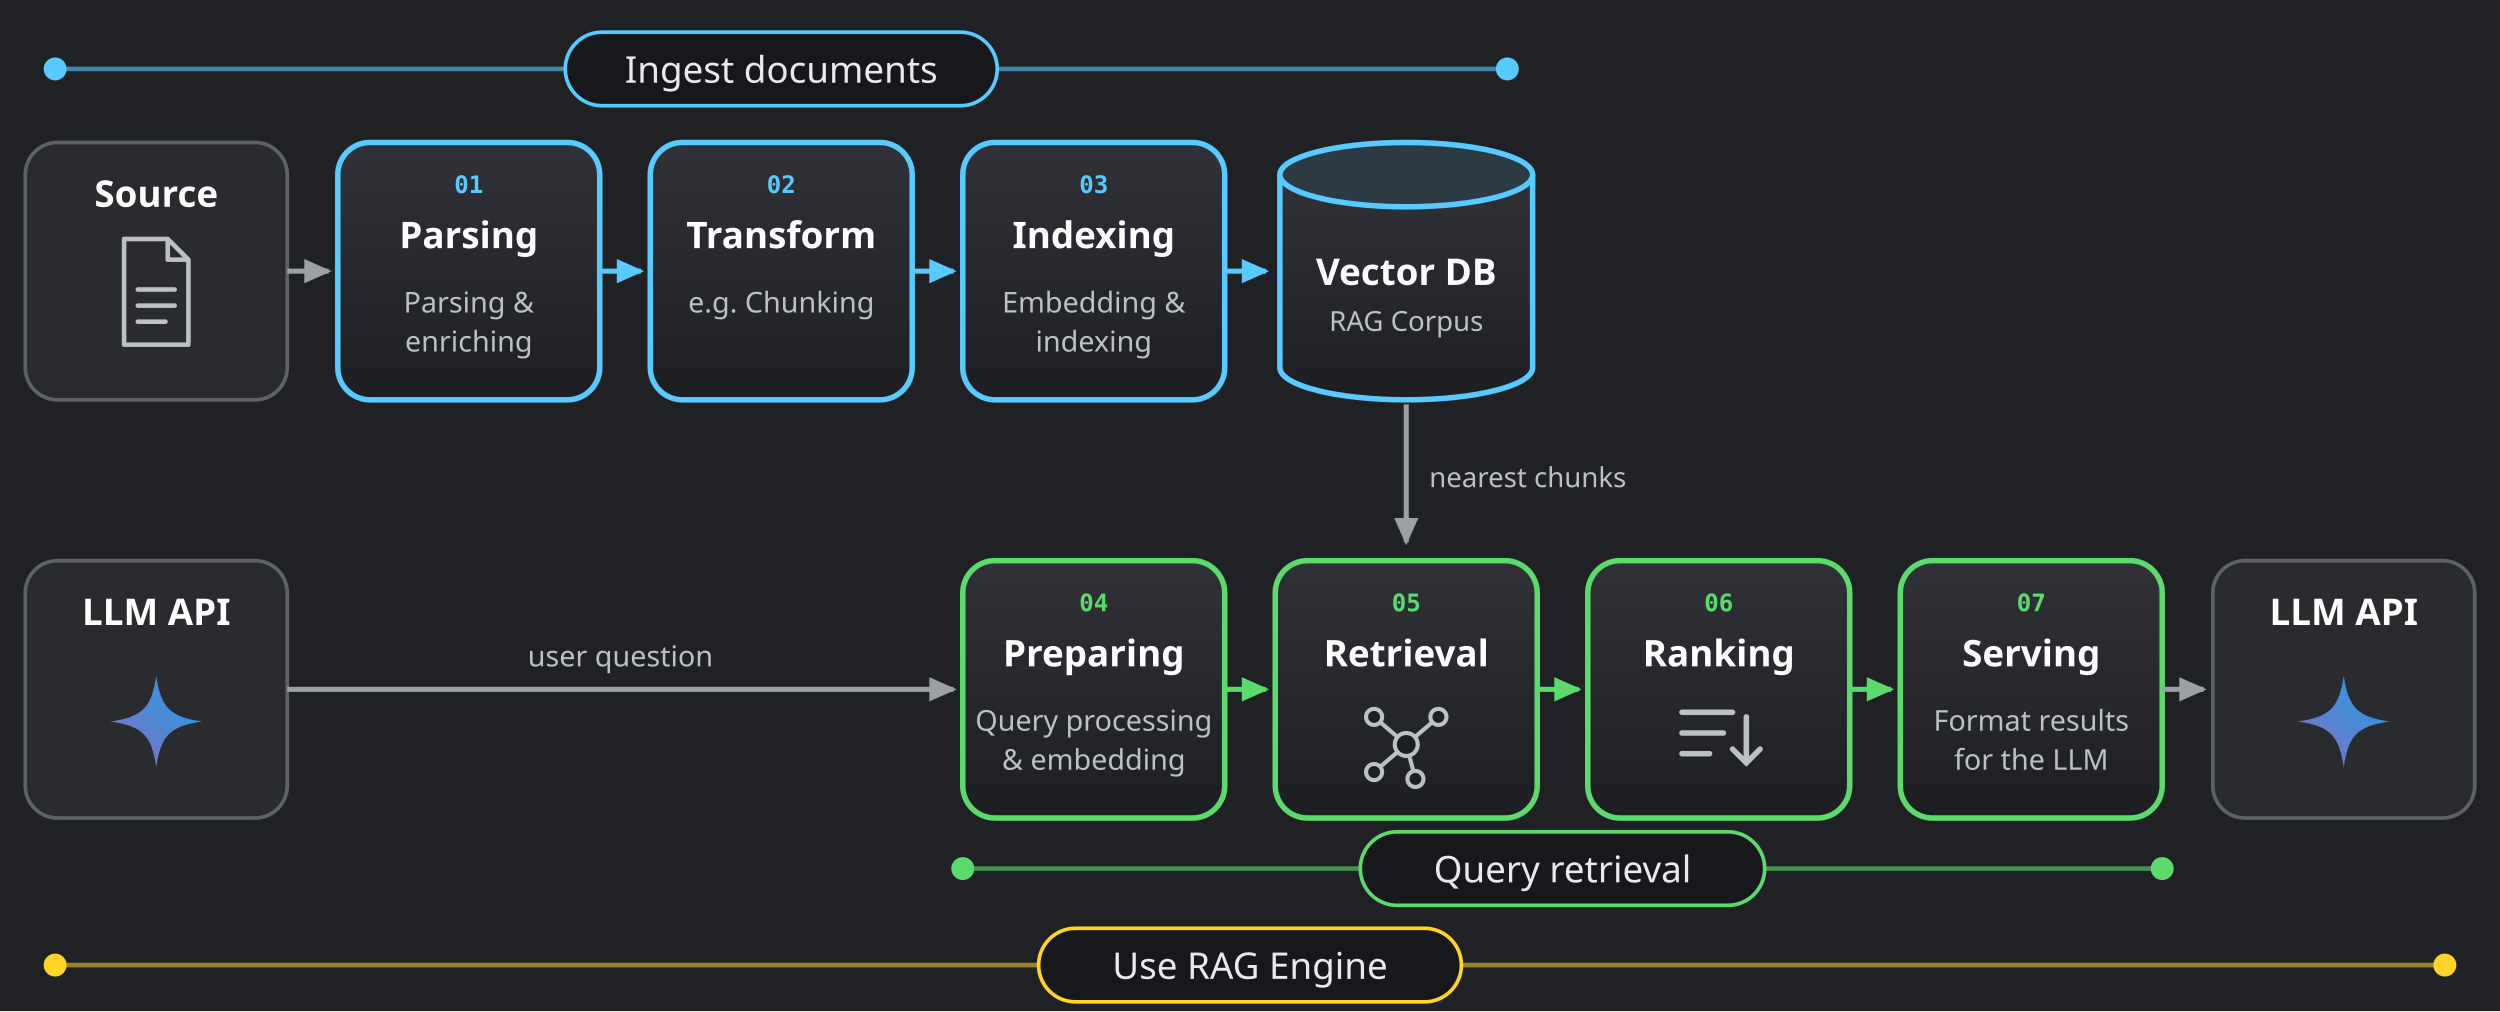
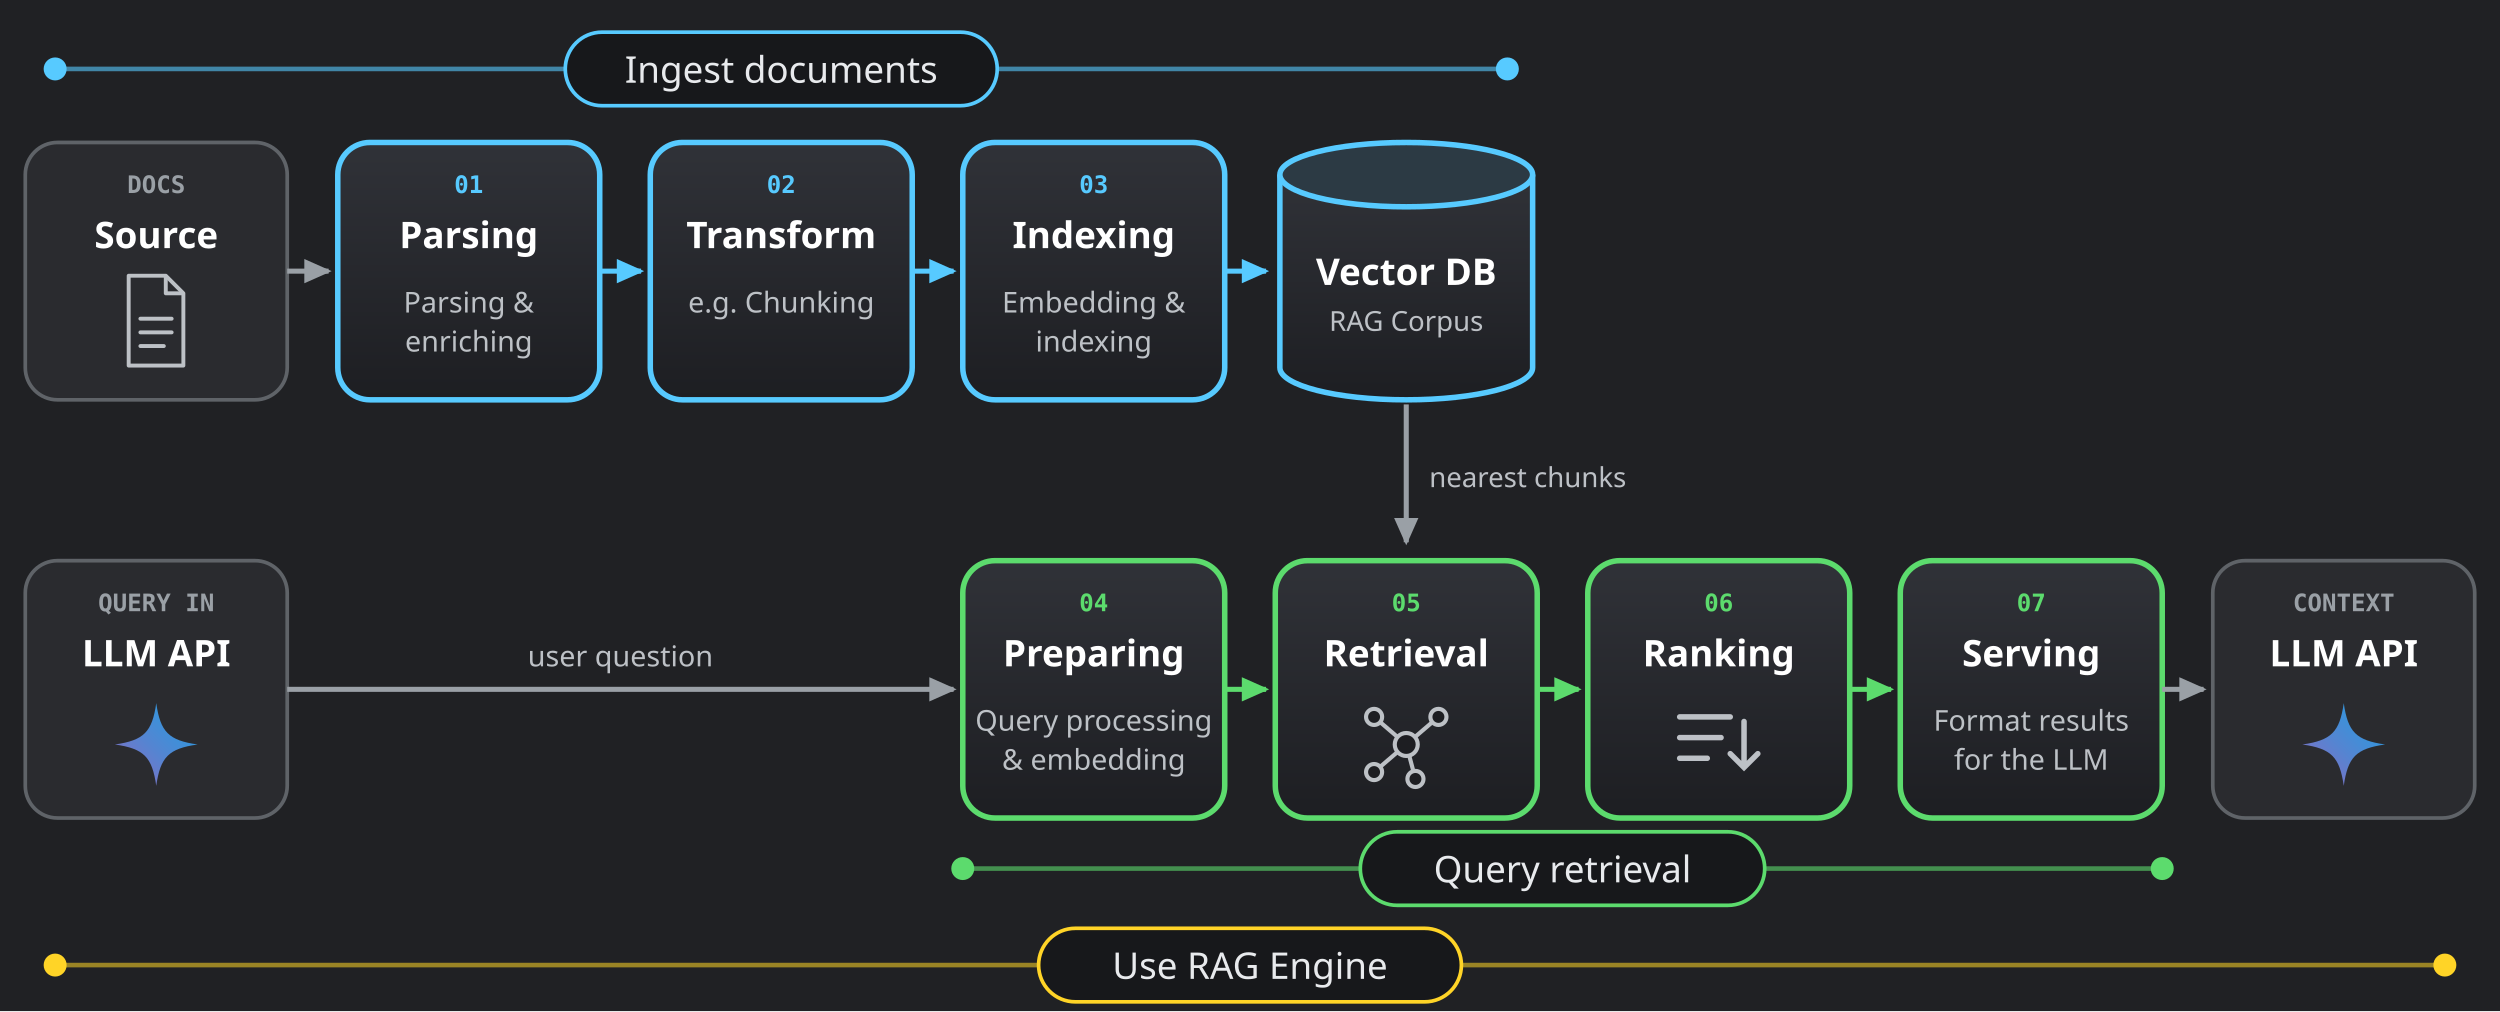
<svg xmlns="http://www.w3.org/2000/svg" viewBox="0 0 1088 440" width="1088" height="440" role="img" aria-label="RAG Engine architecture: ingest documents (Source, Parsing, Transformation, Indexing into a Vector DB) and query retrieval (LLM API query goes through Preparing, Retrieval from the Vector DB, Ranking and Serving back to the LLM API)">
  <defs>
    <linearGradient id="glass" x1="0" y1="0" x2="0" y2="1">
      <stop offset="0%" stop-color="#303238" />
      <stop offset="100%" stop-color="#1d1e22" />
    </linearGradient>
    <linearGradient id="spark" x1="0" y1="1" x2="1" y2="0">
      <stop offset="0%" stop-color="#9168c0" />
      <stop offset="45%" stop-color="#5684d1" />
      <stop offset="100%" stop-color="#1ba1e3" />
    </linearGradient>
    <marker id="ag" viewBox="0 0 10 10" refX="8" refY="5" markerWidth="6" markerHeight="6" orient="auto">
      <path d="M0 1 L9 5 L0 9 Z" fill="#9aa0a6" />
    </marker>
    <marker id="ab" viewBox="0 0 10 10" refX="8" refY="5" markerWidth="6" markerHeight="6" orient="auto">
      <path d="M0 1 L9 5 L0 9 Z" fill="#57caff" />
    </marker>
    <marker id="an" viewBox="0 0 10 10" refX="8" refY="5" markerWidth="6" markerHeight="6" orient="auto">
      <path d="M0 1 L9 5 L0 9 Z" fill="#5cdb6d" />
    </marker>
    <path id="gem" d="M0 -20 C2 -6 6 -2 20 0 C6 2 2 6 0 20 C-2 6 -6 2 -20 0 C-6 -2 -2 -6 0 -20 Z" fill="url(#spark)" />
    <style>
      .t { font-family: "Google Sans", "Product Sans", system-ui, sans-serif; fill: #ffffff; font-weight: 700; }
      .s { font-family: "Google Sans", "Product Sans", system-ui, sans-serif; fill: #bdc1c6; }
      .m { font-family: "Roboto Mono", ui-monospace, monospace; font-weight: 600; }
      .lb { font-family: "Google Sans", "Product Sans", system-ui, sans-serif; fill: #e8eaed; font-weight: 500; }
    </style>
  </defs>
  <rect width="1088" height="440" fill="#202124" />
  <line x1="24" y1="30" x2="656" y2="30" stroke="#57caff" stroke-width="2" stroke-opacity="0.6" />
  <circle cx="24" cy="30" r="5" fill="#57caff" />
  <circle cx="656" cy="30" r="5" fill="#57caff" />
  <rect x="246" y="14" width="188" height="32" rx="16" fill="#17181b" stroke="#57caff" stroke-width="1.6" />
  <text x="340" y="36" text-anchor="middle" class="lb" font-size="16">Ingest documents</text>
  <rect x="11" y="62" width="114" height="112" rx="14" fill="#2a2b2f" stroke="#5f6368" stroke-width="1.6" />
-   <text x="68" y="90" text-anchor="middle" class="t" font-size="16">Source</text>
-   <g transform="translate(54 104)" fill="none" stroke="#bdc1c6" stroke-width="2" stroke-linejoin="round">
+   <text x="68" y="84" text-anchor="middle" class="m" font-size="10.5" fill="#9aa0a6">DOCS</text>
+   <text x="68" y="108" text-anchor="middle" class="t" font-size="16">Source</text>
+   <g transform="translate(56 120) scale(.85)" fill="none" stroke="#bdc1c6" stroke-width="2" stroke-linejoin="round">
    <path d="M0 0 H19 L28 9 V46 H0 Z" />
    <path d="M19 0 V9 H28" />
    <path d="M6 22 H22 M6 29 H22 M6 36 H18" stroke-linecap="round" />
  </g>
  <path d="M125 118 H143" stroke="#9aa0a6" stroke-width="2.2" marker-end="url(#ag)" />
  <rect x="147" y="62" width="114" height="112" rx="14" fill="url(#glass)" stroke="#57caff" stroke-width="2.4" />
  <text x="204" y="84" text-anchor="middle" class="m" font-size="10.5" fill="#57caff">01</text>
  <text x="204" y="108" text-anchor="middle" class="t" font-size="16">Parsing</text>
  <text x="204" y="136" text-anchor="middle" class="s" font-size="12.5">Parsing &amp;</text>
  <text x="204" y="153" text-anchor="middle" class="s" font-size="12.5">enriching</text>
  <path d="M261 118 H279" stroke="#57caff" stroke-width="2.2" marker-end="url(#ab)" />
  <rect x="283" y="62" width="114" height="112" rx="14" fill="url(#glass)" stroke="#57caff" stroke-width="2.4" />
  <text x="340" y="84" text-anchor="middle" class="m" font-size="10.5" fill="#57caff">02</text>
  <text x="340" y="108" text-anchor="middle" class="t" font-size="16">Transform</text>
  <text x="340" y="136" text-anchor="middle" class="s" font-size="12.5">e.g. Chunking</text>
  <path d="M397 118 H415" stroke="#57caff" stroke-width="2.2" marker-end="url(#ab)" />
  <rect x="419" y="62" width="114" height="112" rx="14" fill="url(#glass)" stroke="#57caff" stroke-width="2.4" />
  <text x="476" y="84" text-anchor="middle" class="m" font-size="10.5" fill="#57caff">03</text>
  <text x="476" y="108" text-anchor="middle" class="t" font-size="16">Indexing</text>
  <text x="476" y="136" text-anchor="middle" class="s" font-size="12.5">Embedding &amp;</text>
  <text x="476" y="153" text-anchor="middle" class="s" font-size="12.5">indexing</text>
  <path d="M533 118 H551" stroke="#57caff" stroke-width="2.2" marker-end="url(#ab)" />
  <path d="M557 76 V160 A55 14 0 0 0 667 160 V76" fill="url(#glass)" stroke="#57caff" stroke-width="2.4" />
  <ellipse cx="612" cy="76" rx="55" ry="14" fill="#2c3a44" stroke="#57caff" stroke-width="2.4" />
  <text x="612" y="124" text-anchor="middle" class="t" font-size="16">Vector DB</text>
  <text x="612" y="144" text-anchor="middle" class="s" font-size="12">RAG Corpus</text>
  <path d="M612 176 V236" stroke="#9aa0a6" stroke-width="2.2" marker-end="url(#ag)" />
  <text x="622" y="212" class="s" font-size="12" fill="#9aa0a6">nearest chunks</text>
  <rect x="11" y="244" width="114" height="112" rx="14" fill="#2a2b2f" stroke="#5f6368" stroke-width="1.6" />
-   <text x="68" y="272" text-anchor="middle" class="t" font-size="16">LLM API</text>
-   <use href="#gem" transform="translate(68 314)" />
+   <text x="68" y="266" text-anchor="middle" class="m" font-size="10.5" fill="#9aa0a6">QUERY IN</text>
+   <text x="68" y="290" text-anchor="middle" class="t" font-size="16">LLM API</text>
+   <use href="#gem" transform="translate(68 324) scale(.9)" />
  <path d="M125 300 H415" stroke="#9aa0a6" stroke-width="2.2" marker-end="url(#ag)" />
  <text x="270" y="290" text-anchor="middle" class="s" font-size="12.5" fill="#9aa0a6">user question</text>
  <rect x="419" y="244" width="114" height="112" rx="14" fill="url(#glass)" stroke="#5cdb6d" stroke-width="2.4" />
  <text x="476" y="266" text-anchor="middle" class="m" font-size="10.5" fill="#5cdb6d">04</text>
  <text x="476" y="290" text-anchor="middle" class="t" font-size="16">Preparing</text>
  <text x="476" y="318" text-anchor="middle" class="s" font-size="12.5">Query processing</text>
  <text x="476" y="335" text-anchor="middle" class="s" font-size="12.5">&amp; embedding</text>
  <path d="M533 300 H551" stroke="#5cdb6d" stroke-width="2.2" marker-end="url(#an)" />
  <rect x="555" y="244" width="114" height="112" rx="14" fill="url(#glass)" stroke="#5cdb6d" stroke-width="2.4" />
  <text x="612" y="266" text-anchor="middle" class="m" font-size="10.5" fill="#5cdb6d">05</text>
  <text x="612" y="290" text-anchor="middle" class="t" font-size="16">Retrieval</text>
  <g transform="translate(612 324)" stroke="#bdc1c6" stroke-width="1.8" fill="#1d1e22">
    <path d="M0 0 L-14 -12 M0 0 L14 -12 M0 0 L-14 12 M0 0 L4 15" fill="none" />
    <circle r="5" />
    <circle cx="-14" cy="-12" r="3.5" />
    <circle cx="14" cy="-12" r="3.5" />
    <circle cx="-14" cy="12" r="3.5" />
    <circle cx="4" cy="15" r="3.5" />
  </g>
  <path d="M669 300 H687" stroke="#5cdb6d" stroke-width="2.2" marker-end="url(#an)" />
  <rect x="691" y="244" width="114" height="112" rx="14" fill="url(#glass)" stroke="#5cdb6d" stroke-width="2.4" />
  <text x="748" y="266" text-anchor="middle" class="m" font-size="10.5" fill="#5cdb6d">06</text>
  <text x="748" y="290" text-anchor="middle" class="t" font-size="16">Ranking</text>
-   <g transform="translate(732 310)" stroke="#bdc1c6" stroke-width="2.4" stroke-linecap="round" fill="none">
+   <g transform="translate(731 312)" stroke="#bdc1c6" stroke-width="2.4" stroke-linecap="round" fill="none">
    <path d="M0 0 H22 M0 9 H18 M0 18 H12" />
    <path d="M28 2 V22 M22 16 L28 22 L34 16" />
  </g>
  <path d="M805 300 H823" stroke="#5cdb6d" stroke-width="2.2" marker-end="url(#an)" />
  <rect x="827" y="244" width="114" height="112" rx="14" fill="url(#glass)" stroke="#5cdb6d" stroke-width="2.4" />
  <text x="884" y="266" text-anchor="middle" class="m" font-size="10.5" fill="#5cdb6d">07</text>
  <text x="884" y="290" text-anchor="middle" class="t" font-size="16">Serving</text>
  <text x="884" y="318" text-anchor="middle" class="s" font-size="12.5">Format results</text>
  <text x="884" y="335" text-anchor="middle" class="s" font-size="12.5">for the LLM</text>
  <path d="M941 300 H959" stroke="#9aa0a6" stroke-width="2.2" marker-end="url(#ag)" />
  <rect x="963" y="244" width="114" height="112" rx="14" fill="#2a2b2f" stroke="#5f6368" stroke-width="1.6" />
-   <text x="1020" y="272" text-anchor="middle" class="t" font-size="16">LLM API</text>
-   <use href="#gem" transform="translate(1020 314)" />
+   <text x="1020" y="266" text-anchor="middle" class="m" font-size="10.5" fill="#9aa0a6">CONTEXT</text>
+   <text x="1020" y="290" text-anchor="middle" class="t" font-size="16">LLM API</text>
+   <use href="#gem" transform="translate(1020 324) scale(.9)" />
  <line x1="419" y1="378" x2="941" y2="378" stroke="#5cdb6d" stroke-width="2" stroke-opacity="0.6" />
  <circle cx="419" cy="378" r="5" fill="#5cdb6d" />
  <circle cx="941" cy="378" r="5" fill="#5cdb6d" />
  <rect x="592" y="362" width="176" height="32" rx="16" fill="#17181b" stroke="#5cdb6d" stroke-width="1.6" />
  <text x="680" y="384" text-anchor="middle" class="lb" font-size="16">Query retrieval</text>
  <line x1="24" y1="420" x2="1064" y2="420" stroke="#ffd427" stroke-width="2" stroke-opacity="0.55" />
  <circle cx="24" cy="420" r="5" fill="#ffd427" />
  <circle cx="1064" cy="420" r="5" fill="#ffd427" />
  <rect x="452" y="404" width="184" height="32" rx="16" fill="#17181b" stroke="#ffd427" stroke-width="1.6" />
  <text x="544" y="426" text-anchor="middle" class="lb" font-size="16">Use RAG Engine</text>
</svg>
